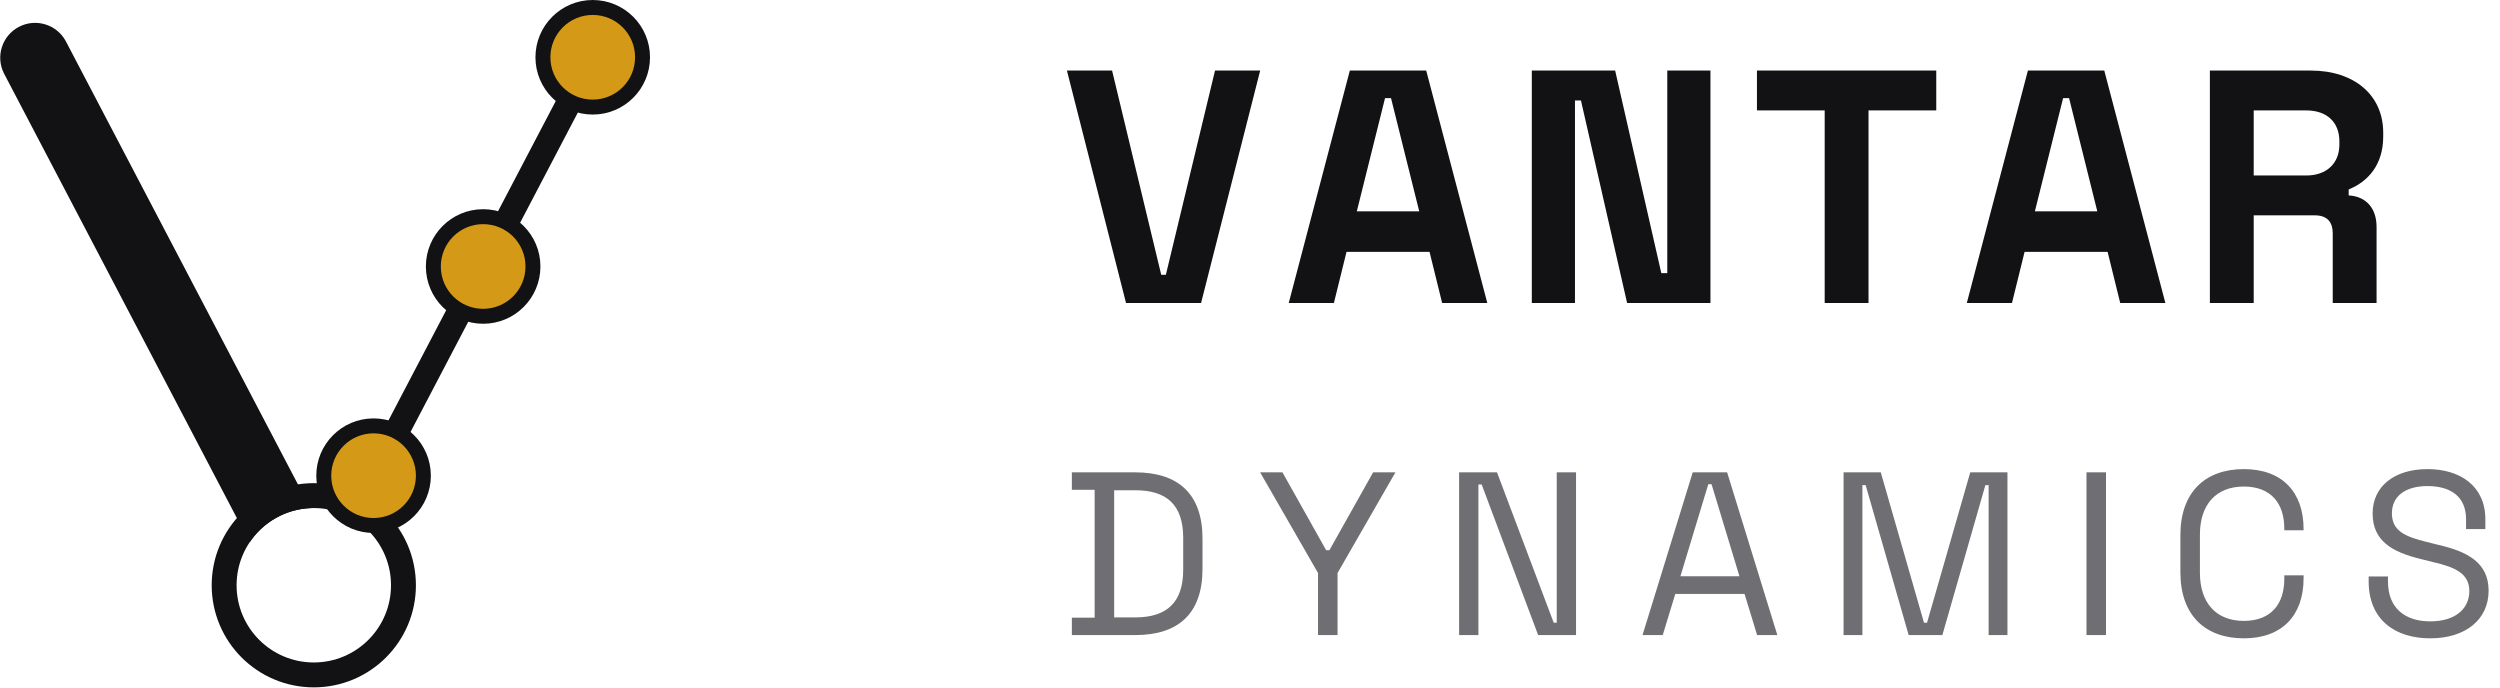
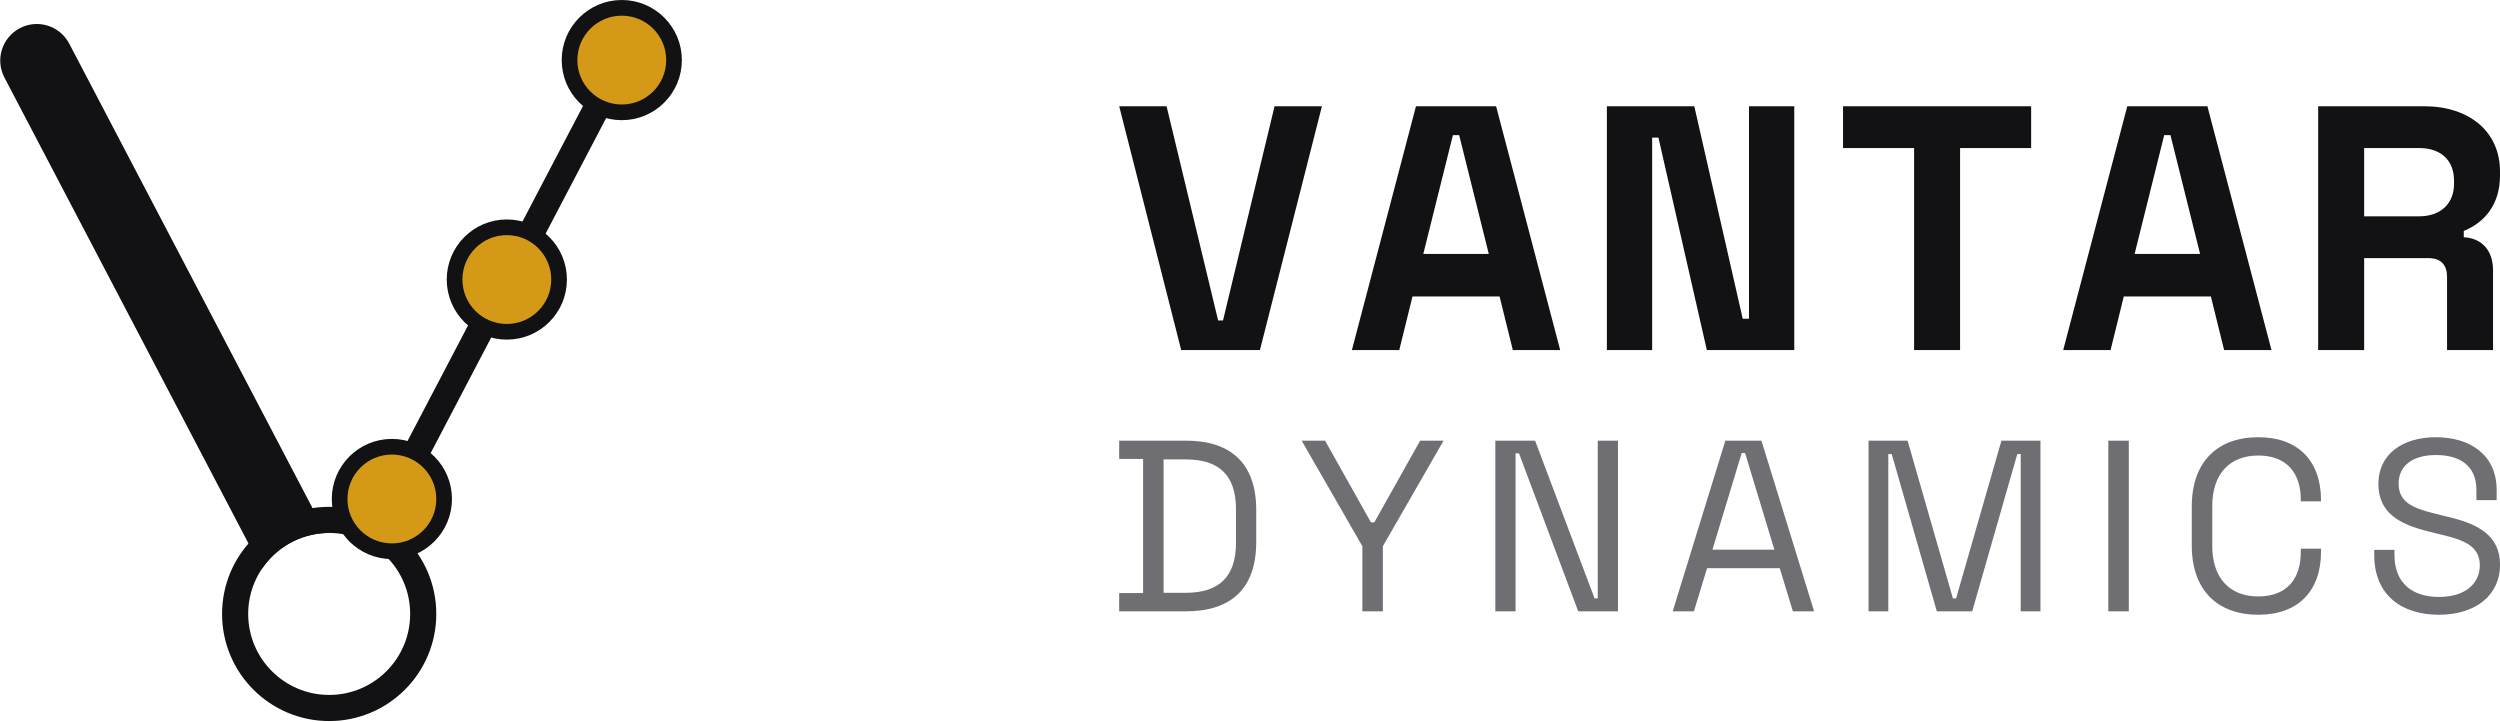
- <svg xmlns="http://www.w3.org/2000/svg" viewBox="21.1 19.75 150.574 41.4" role="img">
+ <svg xmlns="http://www.w3.org/2000/svg" viewBox="21.1 19.75 143.54 41.4" role="img">
  <g transform="translate(10 10) scale(0.6)">
    <path d="M18.900 23.624L43.556 70.695A7.75 7.75 0 0 1 49.657 67.258L25.100 20.376A3.5 3.5 0 0 0 18.900 23.624Z" fill="#121214" />
    <line x1="78" y1="22" x2="56" y2="64" stroke="#121214" stroke-width="2.5" />
    <circle cx="50" cy="75" r="9" fill="none" stroke="#121214" stroke-width="2.5" />
    <circle cx="78" cy="22" r="5" fill="#D49A17" stroke="#121214" stroke-width="1.5" />
    <circle cx="67" cy="43" r="5" fill="#D49A17" stroke="#121214" stroke-width="1.5" />
    <circle cx="56" cy="64" r="5" fill="#D49A17" stroke="#121214" stroke-width="1.5" />
  </g>
-   <path d="M88.92 38.0H93.44L97.0 24.0H94.28L91.32 36.3H91.04L88.08 24.0H85.36Z M98.72 38.0H101.44L102.2 34.92H107.2L107.96 38.0H110.68L107.0 24.0H102.4ZM102.82 32.48 104.52 25.66H104.88L106.58 32.48Z M113.36 38.0H115.96V25.8H116.32L119.1 38.0H124.12V24.0H121.52V36.2H121.16L118.38 24.0H113.36Z M131.0 38.0H133.64V26.4H137.72V24.0H126.92V26.4H131.0Z M139.56 38.0H142.28L143.04 34.92H148.04L148.8 38.0H151.52L147.84 24.0H143.24ZM143.66 32.48 145.36 25.66H145.72L147.42 32.48Z M154.2 38.0H156.84V32.72H160.52C161.3 32.72 161.6 33.16 161.6 33.8V38.0H164.24V33.42C164.24 32.3 163.62 31.58 162.56 31.52V31.16C163.74 30.68 164.64 29.66 164.64 27.98V27.74C164.64 25.48 162.9 24.0 160.28 24.0H154.2ZM156.84 30.32V26.4H160.0C161.28 26.4 162.0 27.14 162.0 28.26V28.46C162.0 29.58 161.24 30.32 160.0 30.32Z" fill="#121214" />
-   <path d="M85.658 58.0H89.48C92.056 58.0 93.526 56.726 93.526 54.01V52.19C93.526 49.488 92.056 48.2 89.48 48.2H85.658V49.25H87.03V56.95H85.658ZM88.206 56.936V49.278H89.48C91.37 49.278 92.364 50.16 92.364 52.148V54.066C92.364 56.04 91.37 56.936 89.48 56.936Z M100.484 58.0H101.66V54.262L105.146 48.2H103.802L101.17 52.89H100.974L98.342 48.2H96.998L100.484 54.262Z M108.982 58.0H110.144V48.928H110.34L113.742 58.0H116.024V48.2H114.862V57.258H114.68L111.264 48.2H108.982Z M120.028 58.0H121.246L122.002 55.522H126.174L126.93 58.0H128.148L125.124 48.2H123.052ZM122.31 54.458 123.99 48.914H124.186L125.866 54.458Z M132.138 58.0H133.272V48.97H133.468L136.058 58.0H138.088L140.678 48.97H140.874V58.0H142.008V48.2H139.768L137.164 57.258H136.982L134.378 48.2H132.138Z M146.768 58.0H147.944V48.2H146.768Z M156.246 58.196C158.556 58.196 159.844 56.81 159.844 54.584V54.402H158.682V54.626C158.682 56.096 157.912 57.146 156.246 57.146C154.58 57.146 153.6 56.068 153.6 54.248V51.952C153.6 50.132 154.58 49.054 156.246 49.054C157.912 49.054 158.682 50.104 158.682 51.574V51.686H159.844V51.616C159.844 49.39 158.556 48.004 156.246 48.004C153.922 48.004 152.424 49.39 152.424 51.98V54.22C152.424 56.81 153.922 58.196 156.246 58.196Z M167.474 58.196C169.602 58.196 170.988 57.062 170.988 55.326C170.988 53.604 169.658 52.96 167.964 52.568L167.236 52.386C165.934 52.064 165.164 51.714 165.164 50.664C165.164 49.614 166.004 49.026 167.306 49.026C168.65 49.026 169.63 49.614 169.63 51.028V51.616H170.792V51.028C170.792 49.026 169.28 48.004 167.306 48.004C165.332 48.004 164.002 49.026 164.002 50.678C164.002 52.33 165.178 53.002 166.914 53.422L167.642 53.604C168.958 53.912 169.826 54.276 169.826 55.354C169.826 56.404 169.0 57.174 167.474 57.174C165.976 57.174 164.926 56.404 164.926 54.766V54.472H163.764V54.766C163.764 57.062 165.332 58.196 167.474 58.196Z" fill="#6E6E73" />
+   <path d="M88.92 39.85H93.44L97.0 25.85H94.28L91.32 38.15H91.04L88.08 25.85H85.36Z M98.72 39.85H101.44L102.2 36.77H107.2L107.96 39.85H110.68L107.0 25.85H102.4ZM102.82 34.33 104.52 27.51H104.88L106.58 34.33Z M113.36 39.85H115.96V27.65H116.32L119.1 39.85H124.12V25.85H121.52V38.05H121.16L118.38 25.85H113.36Z M131.0 39.85H133.64V28.25H137.72V25.85H126.92V28.25H131.0Z M139.56 39.85H142.28L143.04 36.77H148.04L148.8 39.85H151.52L147.84 25.85H143.24ZM143.66 34.33 145.36 27.51H145.72L147.42 34.33Z M154.2 39.85H156.84V34.57H160.52C161.3 34.57 161.6 35.01 161.6 35.65V39.85H164.24V35.27C164.24 34.15 163.62 33.43 162.56 33.37V33.01C163.74 32.53 164.64 31.51 164.64 29.83V29.59C164.64 27.33 162.9 25.85 160.28 25.85H154.2ZM156.84 32.17V28.25H160.0C161.28 28.25 162.0 28.99 162.0 30.11V30.31C162.0 31.43 161.24 32.17 160.0 32.17Z" fill="#121214" />
+   <path d="M85.36 54.85H89.182C91.758 54.85 93.228 53.576 93.228 50.86V49.04C93.228 46.338 91.758 45.05 89.182 45.05H85.36V46.1H86.732V53.8H85.36ZM87.908 53.786V46.128H89.182C91.072 46.128 92.066 47.01 92.066 48.998V50.916C92.066 52.89 91.072 53.786 89.182 53.786Z M99.322 54.85H100.498V51.112L103.984 45.05H102.64L100.008 49.74H99.812L97.18 45.05H95.836L99.322 51.112Z M106.956 54.85H108.118V45.778H108.314L111.716 54.85H113.998V45.05H112.836V54.108H112.654L109.238 45.05H106.956Z M117.139 54.85H118.357L119.113 52.372H123.285L124.041 54.85H125.259L122.235 45.05H120.163ZM119.421 51.308 121.101 45.764H121.297L122.977 51.308Z M128.385 54.85H129.519V45.82H129.715L132.305 54.85H134.335L136.925 45.82H137.121V54.85H138.255V45.05H136.015L133.411 54.108H133.229L130.625 45.05H128.385Z M142.151 54.85H143.327V45.05H142.151Z M150.765 55.046C153.075 55.046 154.363 53.66 154.363 51.434V51.252H153.201V51.476C153.201 52.946 152.431 53.996 150.765 53.996C149.099 53.996 148.119 52.918 148.119 51.098V48.802C148.119 46.982 149.099 45.904 150.765 45.904C152.431 45.904 153.201 46.954 153.201 48.424V48.536H154.363V48.466C154.363 46.24 153.075 44.854 150.765 44.854C148.441 44.854 146.943 46.24 146.943 48.83V51.07C146.943 53.66 148.441 55.046 150.765 55.046Z M161.129 55.046C163.257 55.046 164.643 53.912 164.643 52.176C164.643 50.454 163.313 49.81 161.619 49.418L160.891 49.236C159.589 48.914 158.819 48.564 158.819 47.514C158.819 46.464 159.659 45.876 160.961 45.876C162.305 45.876 163.285 46.464 163.285 47.878V48.466H164.447V47.878C164.447 45.876 162.935 44.854 160.961 44.854C158.987 44.854 157.657 45.876 157.657 47.528C157.657 49.18 158.833 49.852 160.569 50.272L161.297 50.454C162.613 50.762 163.481 51.126 163.481 52.204C163.481 53.254 162.655 54.024 161.129 54.024C159.631 54.024 158.581 53.254 158.581 51.616V51.322H157.419V51.616C157.419 53.912 158.987 55.046 161.129 55.046Z" fill="#6E6E73" />
</svg>
